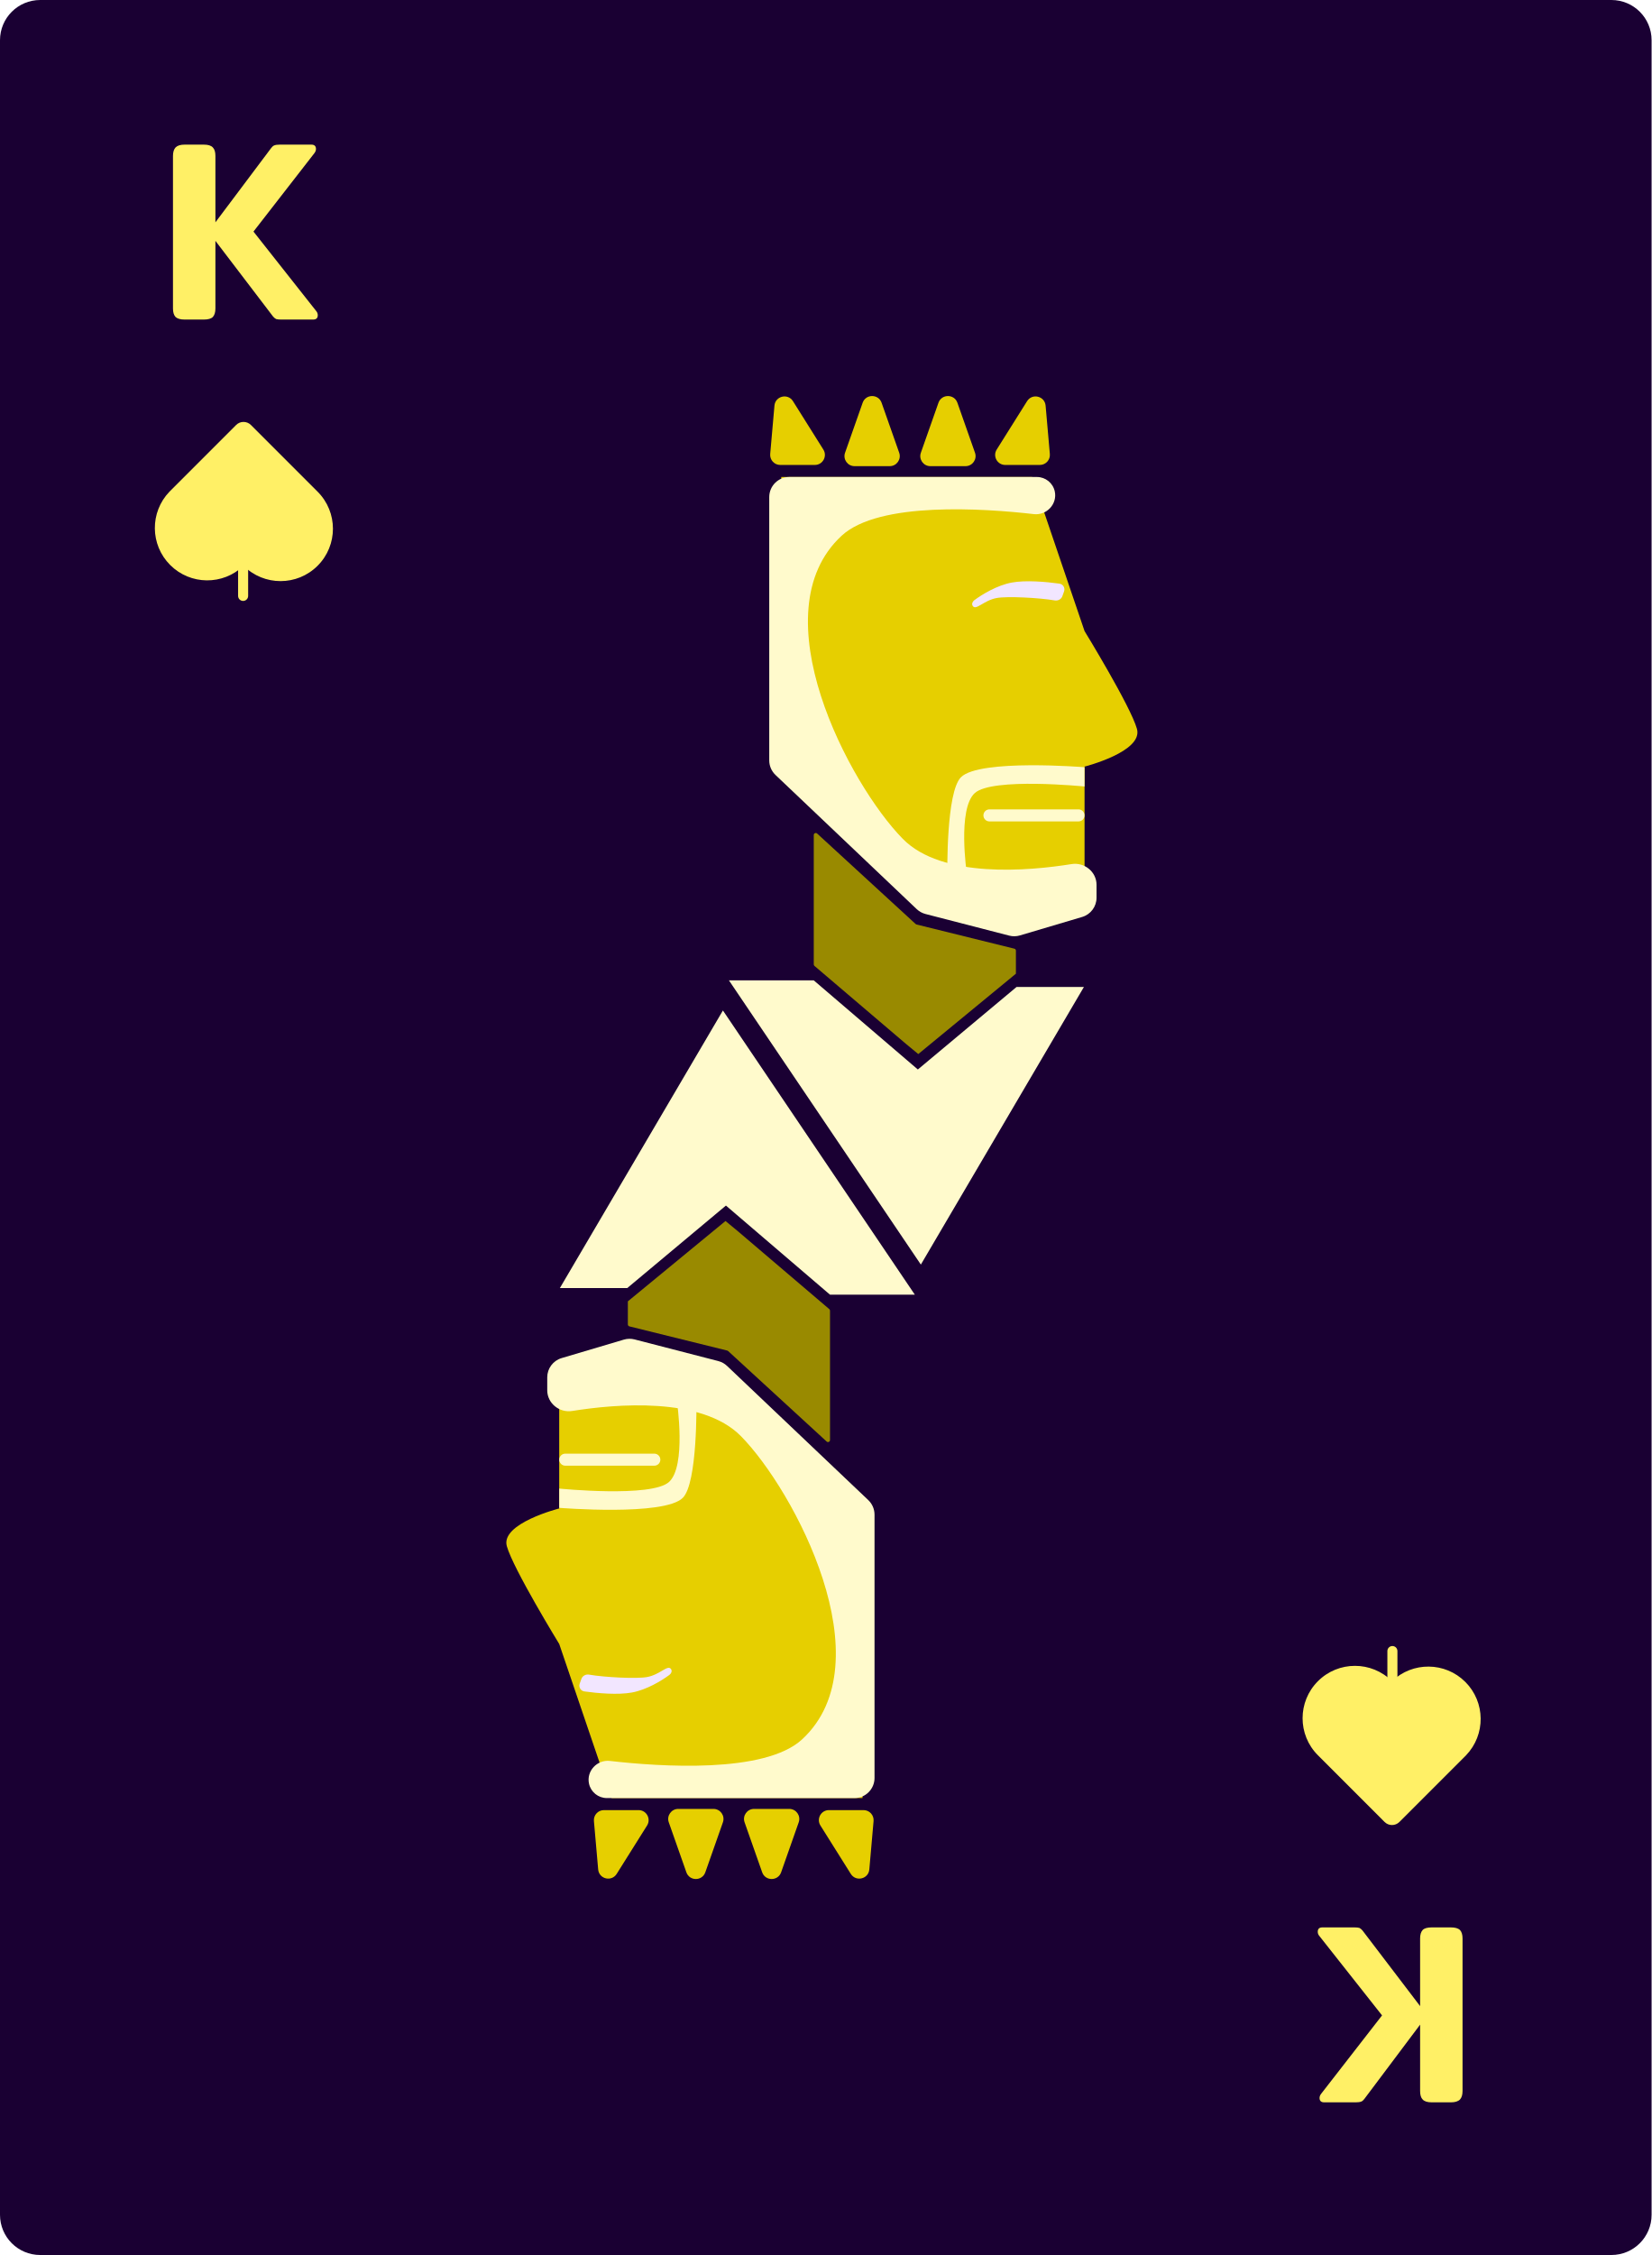
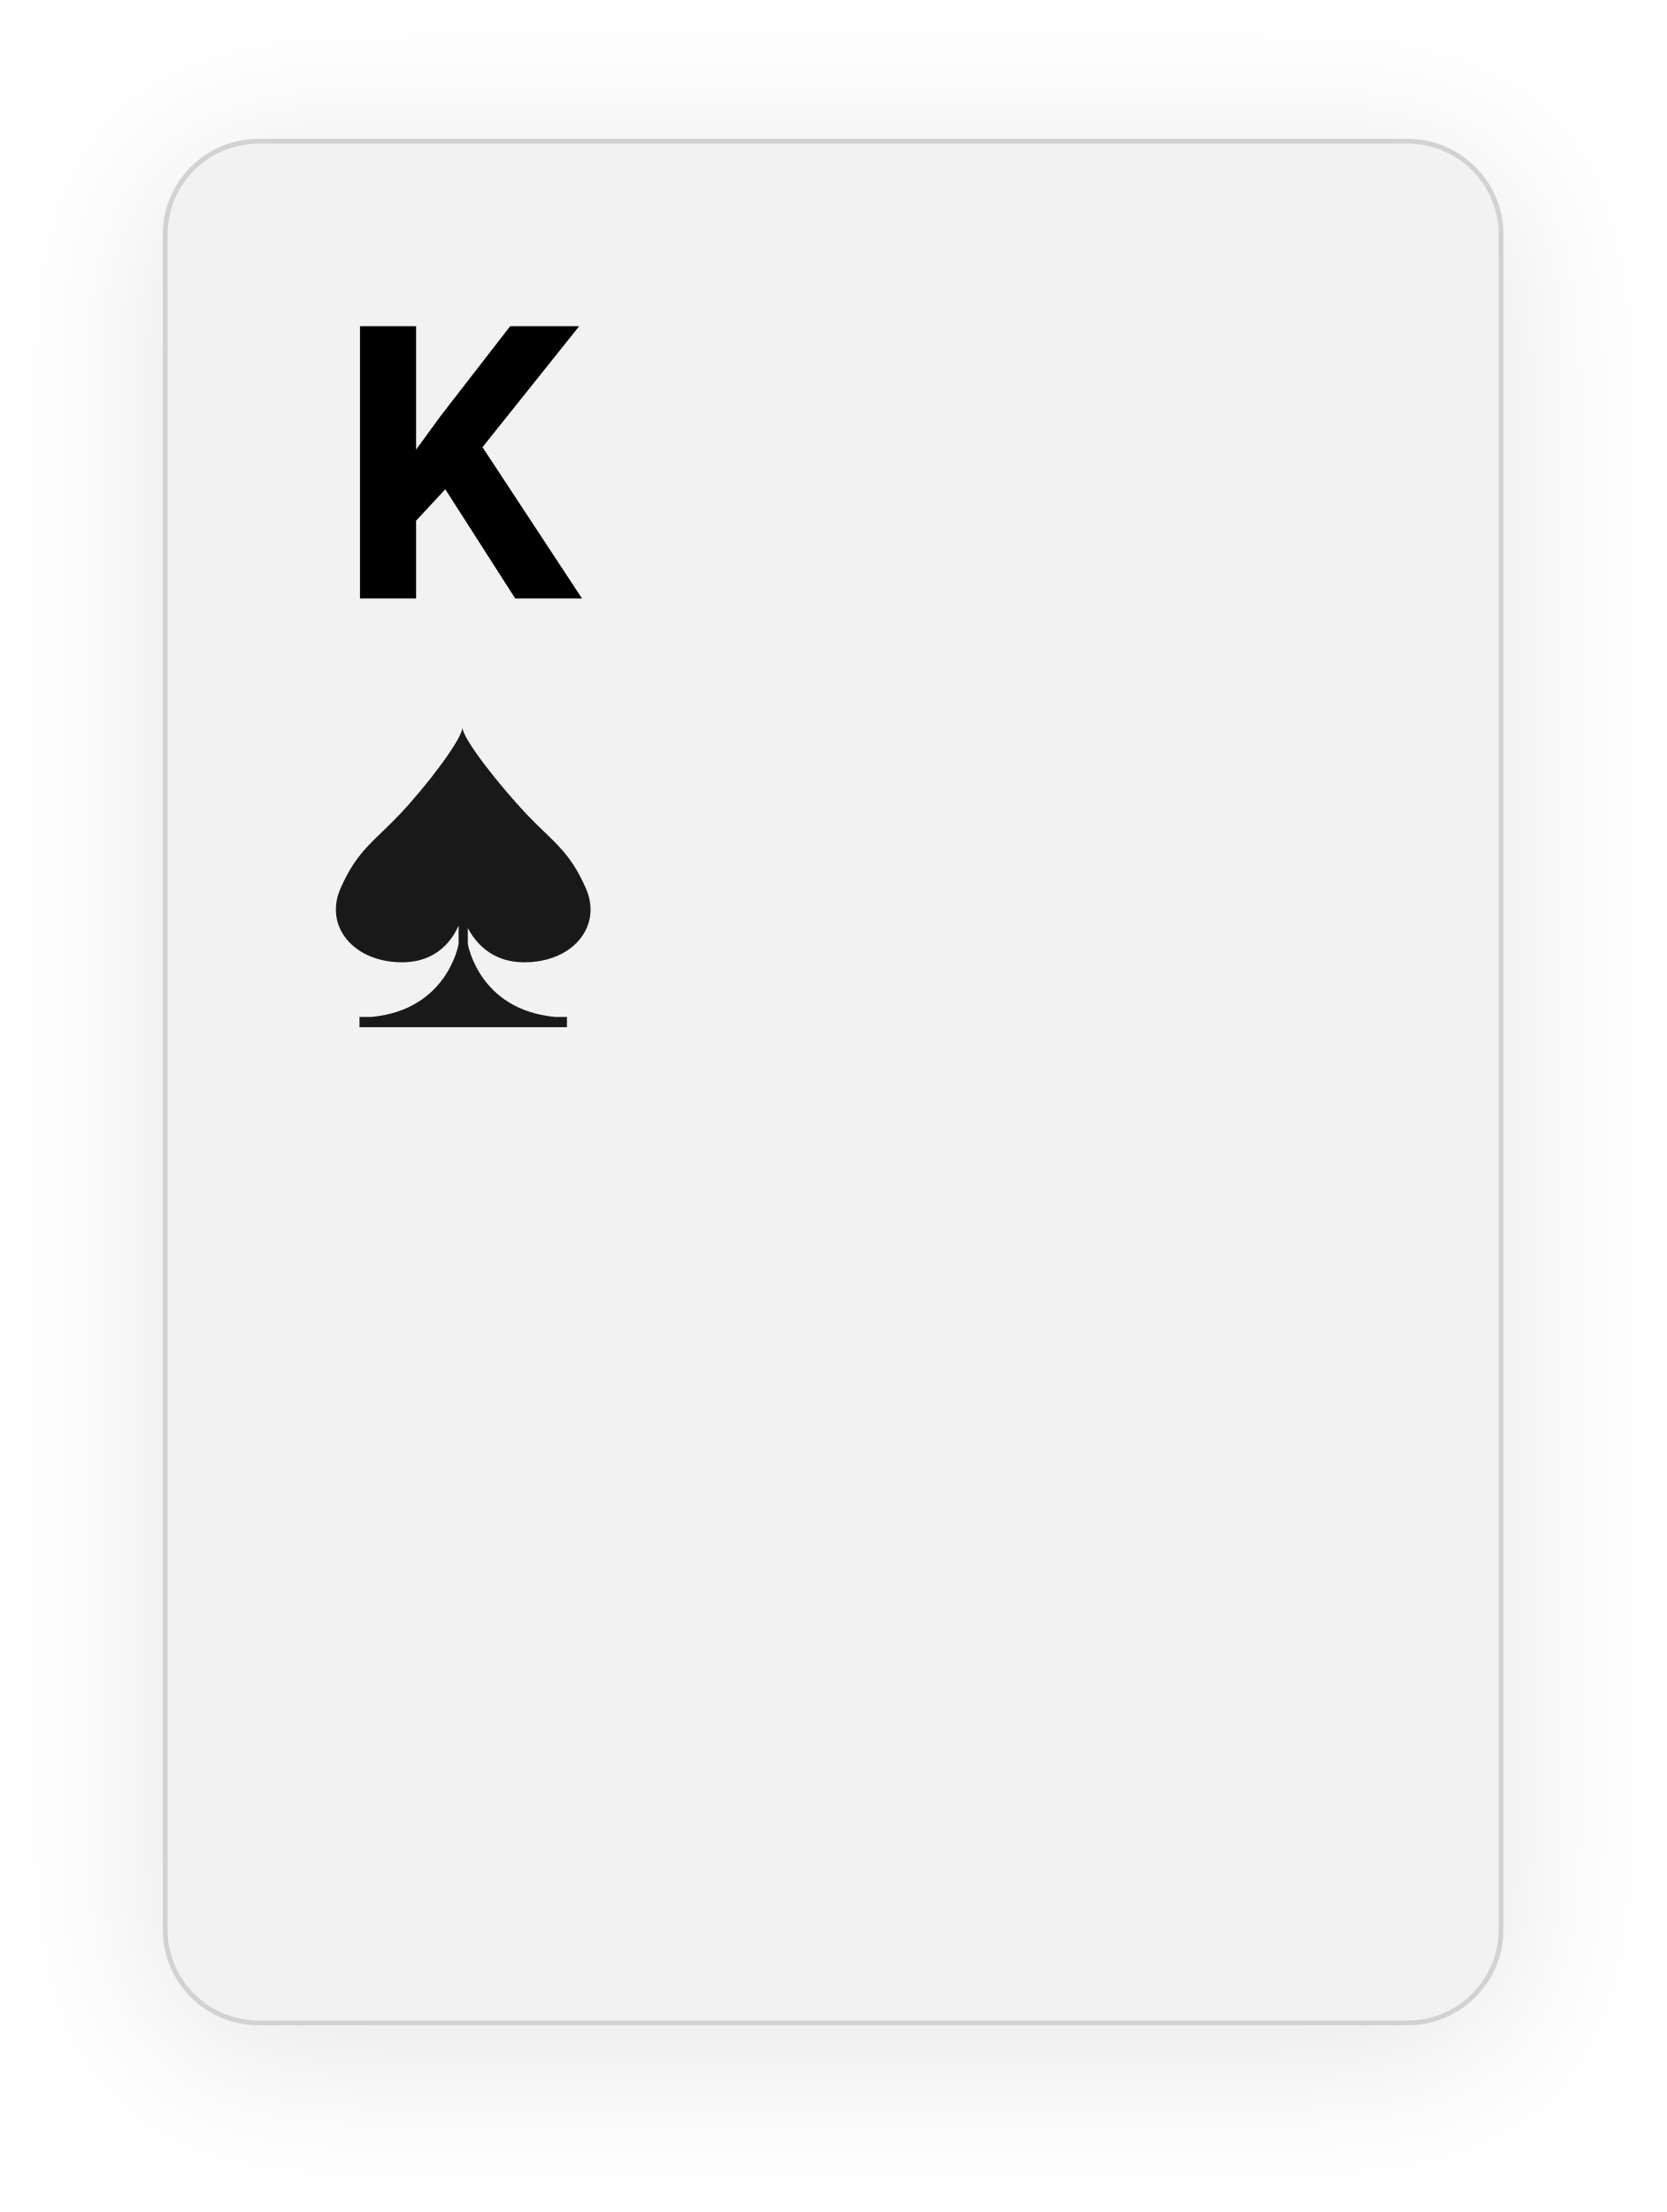
- <svg xmlns="http://www.w3.org/2000/svg" width="822" height="1122" viewBox="0 0 822 1122" fill="none">
-   <path d="M0 20C0 8.954 8.954 0 20 0H802C813.046 0 822 8.954 822 20V1102C822 1113.05 813.046 1122 802 1122H20C8.954 1122 0 1113.05 0 1102V20Z" fill="#1A0033" />
-   <path d="M157.387 154.776C157.899 155.373 158.155 156.056 158.155 156.824C158.155 158.275 157.387 159 155.851 159H139.851C138.827 159 138.016 158.915 137.419 158.744C136.907 158.488 136.395 158.061 135.883 157.464L107.595 120.344L107.211 119.832V153.496C107.211 155.373 106.784 156.781 105.931 157.72C105.077 158.573 103.584 159 101.451 159H91.85C89.802 159 88.309 158.573 87.371 157.72C86.517 156.781 86.091 155.373 86.091 153.496V77.592C86.091 75.715 86.517 74.307 87.371 73.368C88.309 72.429 89.802 71.96 91.85 71.96H101.451C103.584 71.96 105.077 72.429 105.931 73.368C106.784 74.221 107.211 75.629 107.211 77.592V110.616L107.595 110.104L134.987 73.624C135.499 72.941 136.011 72.515 136.523 72.344C137.12 72.088 138.016 71.96 139.211 71.96H154.955C156.491 71.96 157.259 72.685 157.259 74.136C157.259 74.819 157.003 75.501 156.491 76.184L126.155 115.224L157.387 154.776Z" fill="#FFF066" />
-   <path d="M121.202 281.503C131.382 291.683 147.887 291.683 158.067 281.503C168.247 271.323 168.247 254.818 158.067 244.638L124.888 211.459C122.852 209.423 119.551 209.423 117.515 211.459L84.336 244.638L84.34 244.641C74.526 254.848 74.648 271.078 84.705 281.135C94.762 291.192 110.992 291.313 121.198 281.5L121.202 281.503Z" fill="#FFF066" />
-   <rect x="118.5" y="266" width="5" height="33" rx="2.5" fill="#FFF066" />
-   <path d="M656.613 963.224C656.101 962.627 655.845 961.944 655.845 961.176C655.845 959.725 656.613 959 658.149 959H674.149C675.173 959 675.984 959.085 676.581 959.256C677.093 959.512 677.605 959.939 678.117 960.536L706.405 997.656L706.789 998.168V964.504C706.789 962.627 707.216 961.219 708.069 960.28C708.923 959.427 710.416 959 712.549 959H722.149C724.197 959 725.691 959.427 726.629 960.28C727.483 961.219 727.909 962.627 727.909 964.504V1040.41C727.909 1042.29 727.483 1043.69 726.629 1044.63C725.691 1045.57 724.197 1046.04 722.149 1046.04H712.549C710.416 1046.04 708.923 1045.57 708.069 1044.63C707.216 1043.78 706.789 1042.37 706.789 1040.41V1007.38L706.405 1007.9L679.013 1044.38C678.501 1045.06 677.989 1045.49 677.477 1045.66C676.88 1045.91 675.984 1046.04 674.789 1046.04H659.045C657.509 1046.04 656.741 1045.31 656.741 1043.86C656.741 1043.18 656.997 1042.5 657.509 1041.82L687.845 1002.78L656.613 963.224Z" fill="#FFF066" />
-   <path d="M692.798 836.497C682.618 826.317 666.113 826.317 655.933 836.497C645.753 846.677 645.753 863.182 655.933 873.362L689.112 906.541C691.148 908.577 694.449 908.577 696.485 906.541L729.664 873.362L729.66 873.359C739.474 863.152 739.352 846.922 729.295 836.865C719.238 826.808 703.008 826.687 692.802 836.5L692.798 836.497Z" fill="#FFF066" />
-   <rect x="695.5" y="852" width="5" height="33" rx="2.5" transform="rotate(-180 695.5 852)" fill="#FFF066" />
-   <path fill-rule="evenodd" clip-rule="evenodd" d="M413.096 652.136V716.509C413.096 717.379 412.061 717.834 411.42 717.245L362.38 672.22C362.257 672.107 362.107 672.026 361.944 671.986L313.246 659.952C312.799 659.841 312.486 659.441 312.486 658.981V647.5L361.079 607.524L367.214 612.589L412.744 651.375C412.967 651.565 413.096 651.843 413.096 652.136Z" fill="#998A00" />
-   <path d="M304.403 894.647H429.266V795.5L352.873 683.132H278.325V750.553C278.325 750.553 249.036 757.956 252.246 769.325C255.455 780.694 278.325 817.973 278.325 817.973L304.403 894.647Z" fill="#E6CF00" />
-   <path d="M306.925 932.379C304.376 936.438 298.129 934.931 297.71 930.157L295.596 906.077C295.34 903.154 297.643 900.639 300.577 900.639H317.814C321.746 900.639 324.14 904.969 322.049 908.299L306.925 932.379Z" fill="#E6CF00" />
-   <path d="M423.448 932.379C425.997 936.438 432.244 934.931 432.663 930.157L434.777 906.077C435.034 903.154 432.73 900.639 429.796 900.639H412.559C408.627 900.639 406.233 904.969 408.324 908.299L423.448 932.379Z" fill="#E6CF00" />
-   <path d="M388.767 931.581C387.2 936.034 380.902 936.034 379.335 931.581L370.577 906.7C369.432 903.448 371.845 900.04 375.293 900.04H392.809C396.257 900.04 398.67 903.448 397.525 906.7L388.767 931.581Z" fill="#E6CF00" />
-   <path d="M351.038 931.581C349.471 936.034 343.173 936.034 341.606 931.581L332.848 906.7C331.703 903.448 334.116 900.04 337.564 900.04H355.08C358.528 900.04 360.941 903.448 359.796 906.7L351.038 931.581Z" fill="#E6CF00" />
-   <path d="M399.202 865.444C380.613 882.617 328.318 879.012 303.564 876.174C297.17 875.441 291.766 881.227 293.154 887.512C294.074 891.68 297.769 894.647 302.037 894.647H425.254C430.777 894.647 435.254 890.17 435.254 884.647V753.637C435.254 750.895 434.129 748.274 432.141 746.386L361.87 679.641C360.638 678.472 359.129 677.635 357.484 677.21L315.837 666.45C314.079 665.995 312.231 666.028 310.491 666.545L279.517 675.735C275.273 676.994 272.361 680.894 272.361 685.322V691.741C272.361 698.209 278.408 703.074 284.794 702.047C306.111 698.62 349.224 694.715 368.78 714.59C395.309 741.554 440.78 827.032 399.202 865.444Z" fill="#FFFACC" />
-   <rect x="328.655" y="729.27" width="50.305" height="5.992" rx="2.996" transform="rotate(-180 328.655 729.27)" fill="#FFFACC" />
-   <path d="M278.35 740.655V750.242C278.35 750.242 330.596 754.49 339.831 745.27C347.263 737.85 346.607 697.513 346.607 697.513H336.942C336.942 697.513 341.678 729.465 332.971 737.367C324.263 745.27 278.35 740.655 278.35 740.655Z" fill="#FFFACC" />
-   <path d="M361.294 599.844L413.096 644.185H455.316L359.797 502.775L278.65 640.889H312.186L361.294 599.844Z" fill="#FFFACC" />
-   <path d="M314.535 842.123C321.873 840.762 329.317 836.219 333.188 833.343C334.062 832.693 334.588 831.526 334.035 830.587C332.459 827.911 328.691 833.2 322.068 834.429C316.821 835.402 300.742 834.558 293.178 833.233C291.584 832.954 289.923 833.799 289.376 835.322L288.526 837.687C287.899 839.432 288.986 841.318 290.822 841.579C297.327 842.502 307.615 843.406 314.535 842.123Z" fill="#F2E6FF" />
-   <path fill-rule="evenodd" clip-rule="evenodd" d="M405.011 479.843V415.471C405.011 414.601 406.046 414.146 406.688 414.735L455.727 459.76C455.85 459.873 456.001 459.954 456.163 459.994L504.861 472.028C505.308 472.139 505.621 472.539 505.621 472.999V484.48L457.028 524.456L450.893 519.391L405.363 480.605C405.14 480.415 405.011 480.136 405.011 479.843Z" fill="#998A00" />
-   <path d="M513.704 237.332H388.842V336.48L465.234 448.848H539.783V381.427C539.783 381.427 569.071 374.024 565.862 362.655C562.652 351.286 539.783 314.007 539.783 314.007L513.704 237.332Z" fill="#E6CF00" />
-   <path d="M511.182 199.601C513.731 195.542 519.978 197.048 520.397 201.823L522.511 225.903C522.768 228.826 520.464 231.34 517.53 231.34H500.293C496.361 231.34 493.968 227.011 496.059 223.681L511.182 199.601Z" fill="#E6CF00" />
-   <path d="M394.66 199.601C392.111 195.542 385.864 197.048 385.445 201.823L383.33 225.903C383.074 228.826 385.377 231.34 388.311 231.34H405.549C409.481 231.34 411.874 227.011 409.783 223.681L394.66 199.601Z" fill="#E6CF00" />
-   <path d="M429.34 200.399C430.908 195.946 437.205 195.946 438.773 200.399L447.531 225.279C448.675 228.532 446.262 231.94 442.814 231.94H425.299C421.851 231.94 419.438 228.532 420.582 225.279L429.34 200.399Z" fill="#E6CF00" />
-   <path d="M467.069 200.399C468.636 195.946 474.934 195.946 476.502 200.399L485.259 225.279C486.404 228.532 483.991 231.94 480.543 231.94H463.028C459.58 231.94 457.166 228.532 458.311 225.279L467.069 200.399Z" fill="#E6CF00" />
-   <path d="M418.905 266.536C437.495 249.362 489.789 252.968 514.543 255.806C520.938 256.539 526.341 250.753 524.954 244.468C524.033 240.3 520.339 237.332 516.07 237.332H392.853C387.33 237.332 382.853 241.809 382.853 247.332V378.343C382.853 381.084 383.979 383.706 385.966 385.594L456.238 452.338C457.469 453.508 458.978 454.345 460.623 454.77L502.271 465.53C504.028 465.984 505.876 465.951 507.617 465.435L538.59 456.245C542.835 454.986 545.746 451.085 545.746 446.658V440.239C545.746 433.77 539.7 428.906 533.313 429.933C511.997 433.36 468.883 437.265 449.328 417.39C422.798 390.426 377.327 304.947 418.905 266.536Z" fill="#FFFACC" />
-   <rect x="489.452" y="402.71" width="50.305" height="5.992" rx="2.996" fill="#FFFACC" />
-   <path d="M539.757 391.325V381.738C539.757 381.738 487.512 377.49 478.276 386.71C470.844 394.129 471.501 434.467 471.501 434.467H481.165C481.165 434.467 476.429 402.515 485.137 394.612C493.844 386.71 539.757 391.325 539.757 391.325Z" fill="#FFFACC" />
-   <path d="M456.814 532.135L405.011 487.795H362.791L458.311 629.205L539.458 491.091H505.921L456.814 532.135Z" fill="#FFFACC" />
-   <path d="M503.573 289.857C496.234 291.218 488.79 295.761 484.92 298.636C484.045 299.286 483.519 300.454 484.072 301.393C485.649 304.069 489.416 298.78 496.04 297.551C501.287 296.578 517.365 297.422 524.929 298.747C526.523 299.026 528.185 298.181 528.732 296.658L529.581 294.293C530.208 292.548 529.121 290.662 527.285 290.401C520.781 289.477 510.492 288.574 503.573 289.857Z" fill="#F2E6FF" />
+ <svg xmlns="http://www.w3.org/2000/svg" width="348" height="462" viewBox="0 0 348 462" fill="none">
+   <g filter="url(#filter0_d_0_399)">
+     <rect x="34" y="29" width="280" height="394" rx="20" fill="#F2F2F2" />
+     <rect x="34.5" y="29.5" width="279" height="393" rx="19.5" stroke="#D2D2D2" />
+   </g>
+   <path d="M93 102.188L86.906 108.75V125H75.188V68.125H86.906V93.906L92.062 86.836L106.555 68.125H120.969L100.773 93.398L121.555 125H107.609L93 102.188Z" fill="black" />
+   <path fill-rule="evenodd" clip-rule="evenodd" d="M109.243 200.985C119.532 201.117 125.862 193.546 122.38 185.577C118.899 177.608 115.428 175.815 109.963 170.037C104.495 164.26 96.544 154.265 96.582 151.907C96.622 154.265 88.999 164.26 83.531 170.037C78.066 175.815 74.598 177.608 71.114 185.577C67.632 193.546 73.964 201.117 84.251 200.985C91.313 200.893 94.491 196.234 95.787 193.32L95.787 197.133C95.787 197.133 93.533 210.886 77.62 212.392L75.084 212.392L75.084 214.535L118.413 214.535L118.413 212.392L115.873 212.392C99.964 210.886 97.707 197.133 97.707 197.133L97.707 193.821C99.234 196.737 102.573 200.898 109.243 200.985Z" fill="#1A1919" />
+   <defs>
+     <filter id="filter0_d_0_399" x="0" y="0" width="348" height="462" filterUnits="userSpaceOnUse" color-interpolation-filters="sRGB">
+       <feFlood flood-opacity="0" result="BackgroundImageFix" />
+       <feColorMatrix in="SourceAlpha" type="matrix" values="0 0 0 0 0 0 0 0 0 0 0 0 0 0 0 0 0 0 127 0" result="hardAlpha" />
+       <feOffset dy="5" />
+       <feGaussianBlur stdDeviation="17" />
+       <feColorMatrix type="matrix" values="0 0 0 0 0 0 0 0 0 0 0 0 0 0 0 0 0 0 0.1 0" />
+       <feBlend mode="normal" in2="BackgroundImageFix" result="effect1_dropShadow_0_399" />
+       <feBlend mode="normal" in="SourceGraphic" in2="effect1_dropShadow_0_399" result="shape" />
+     </filter>
+   </defs>
</svg>
